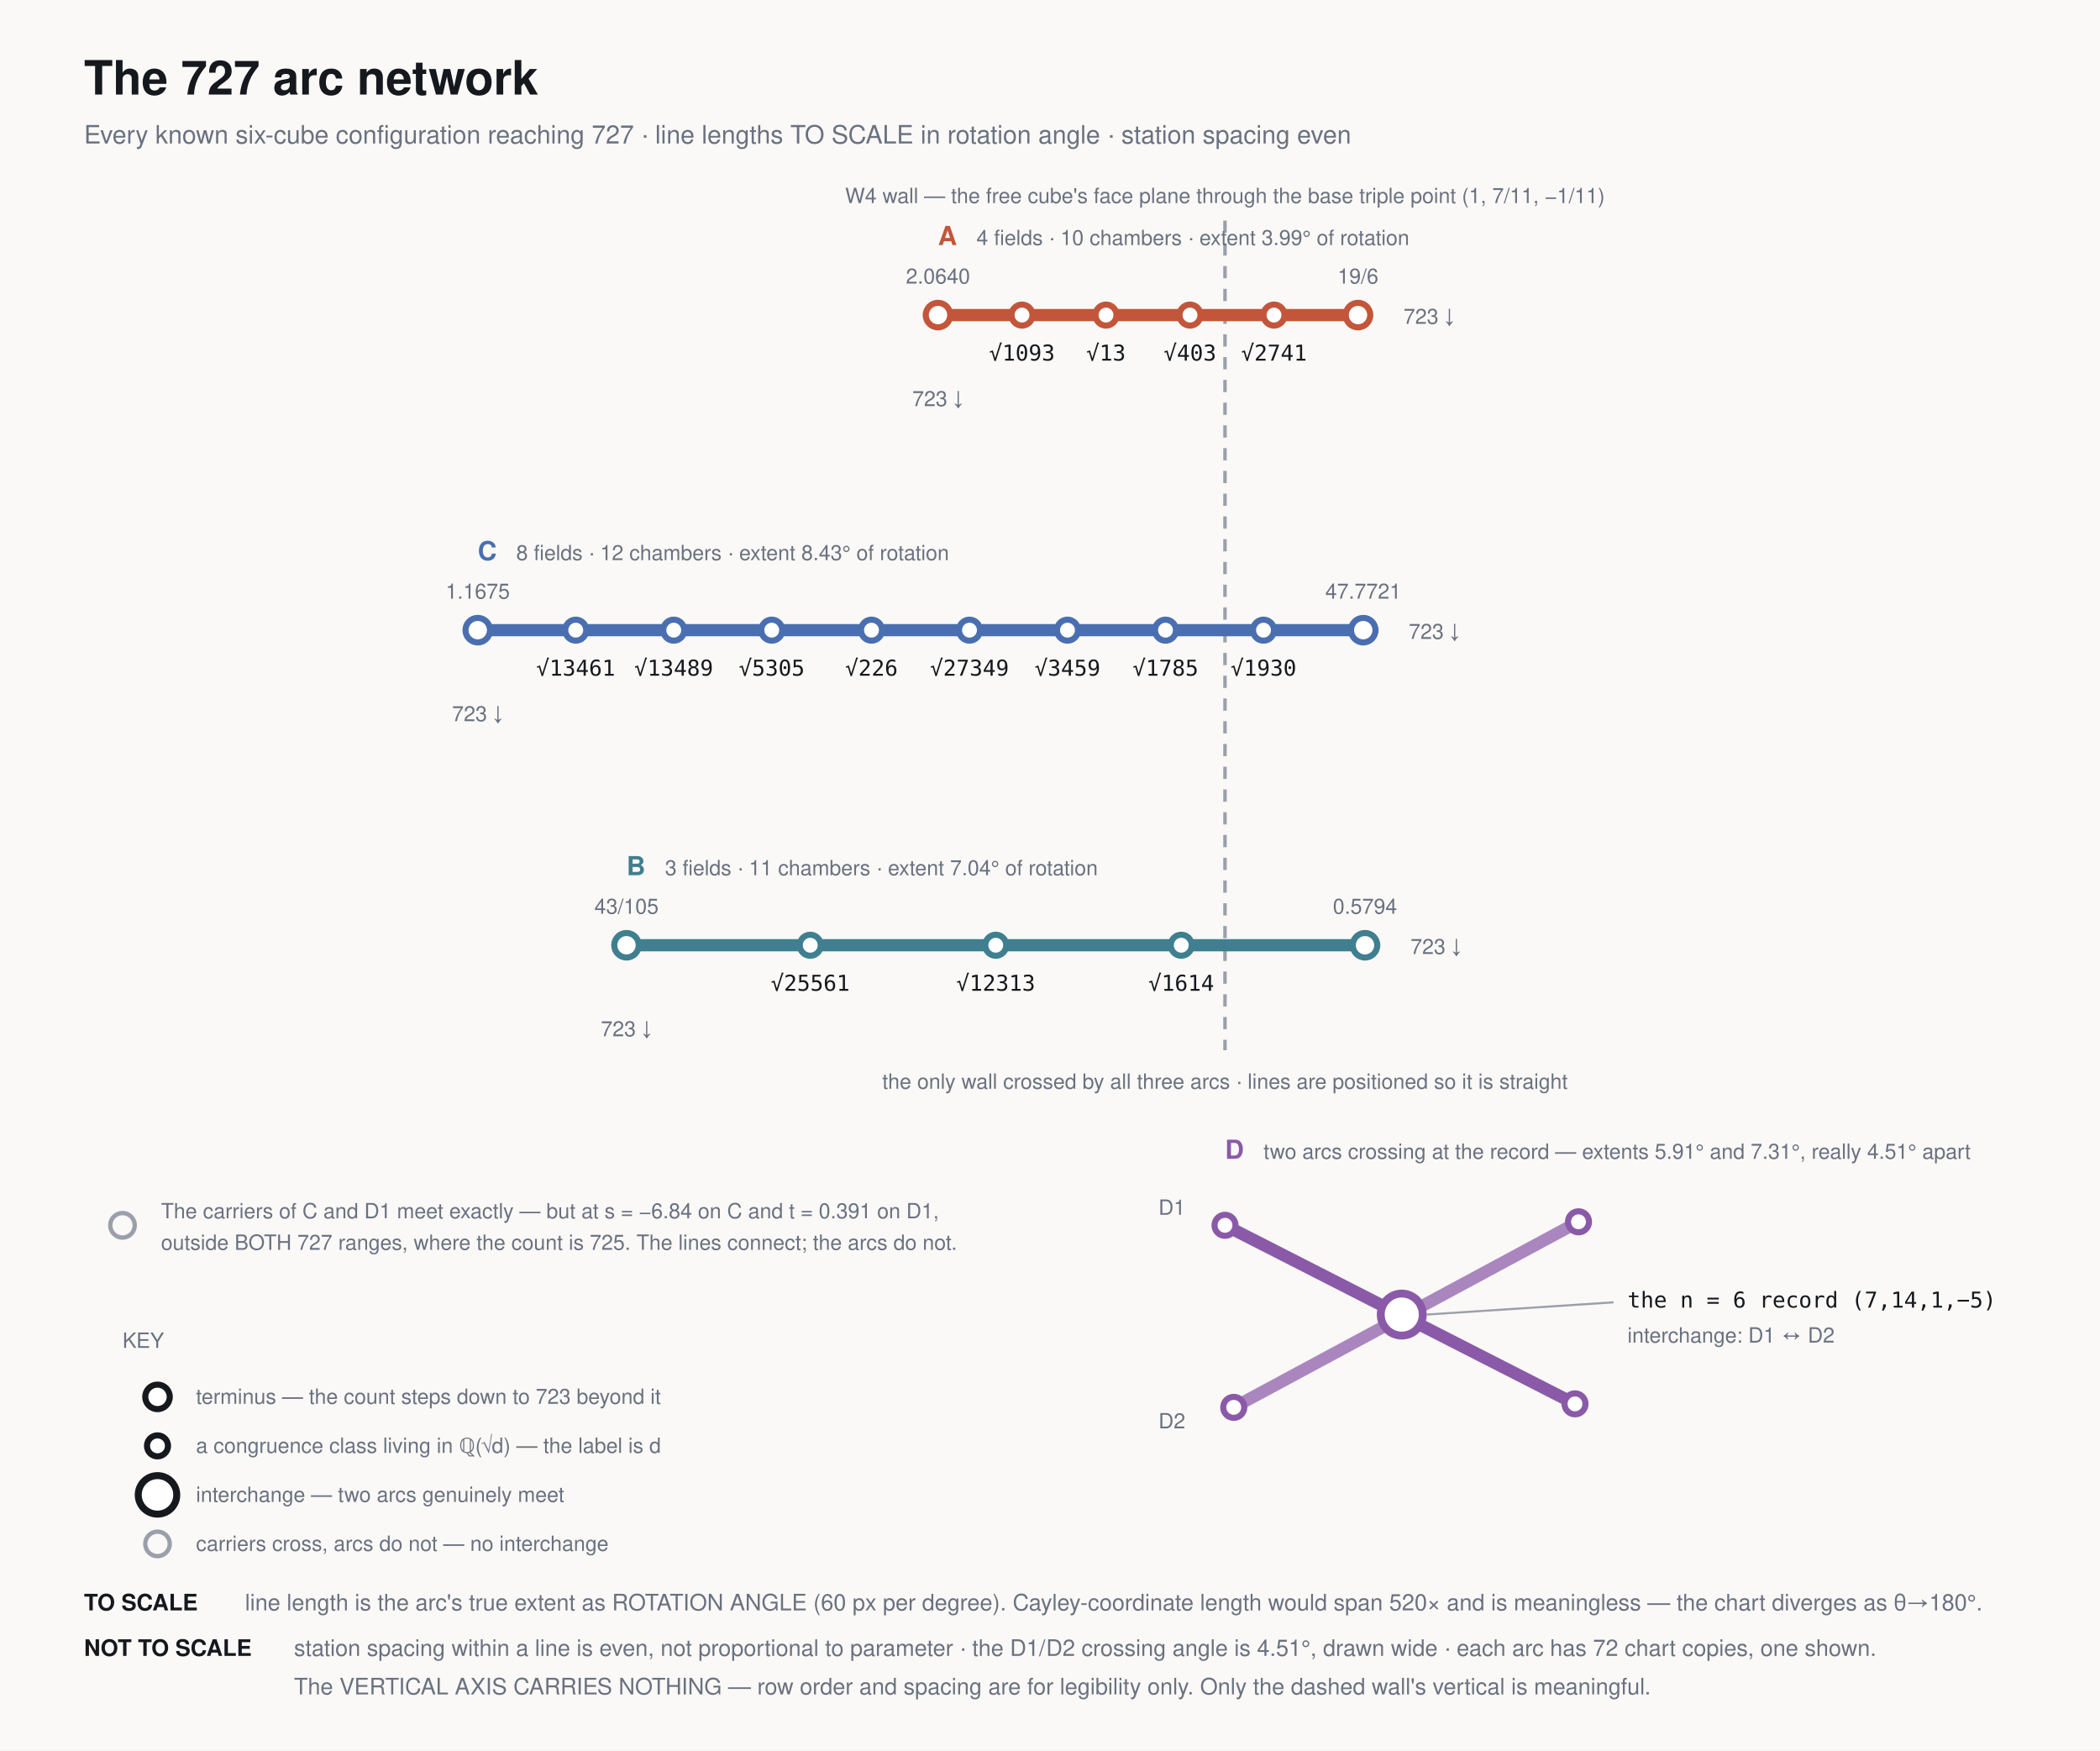
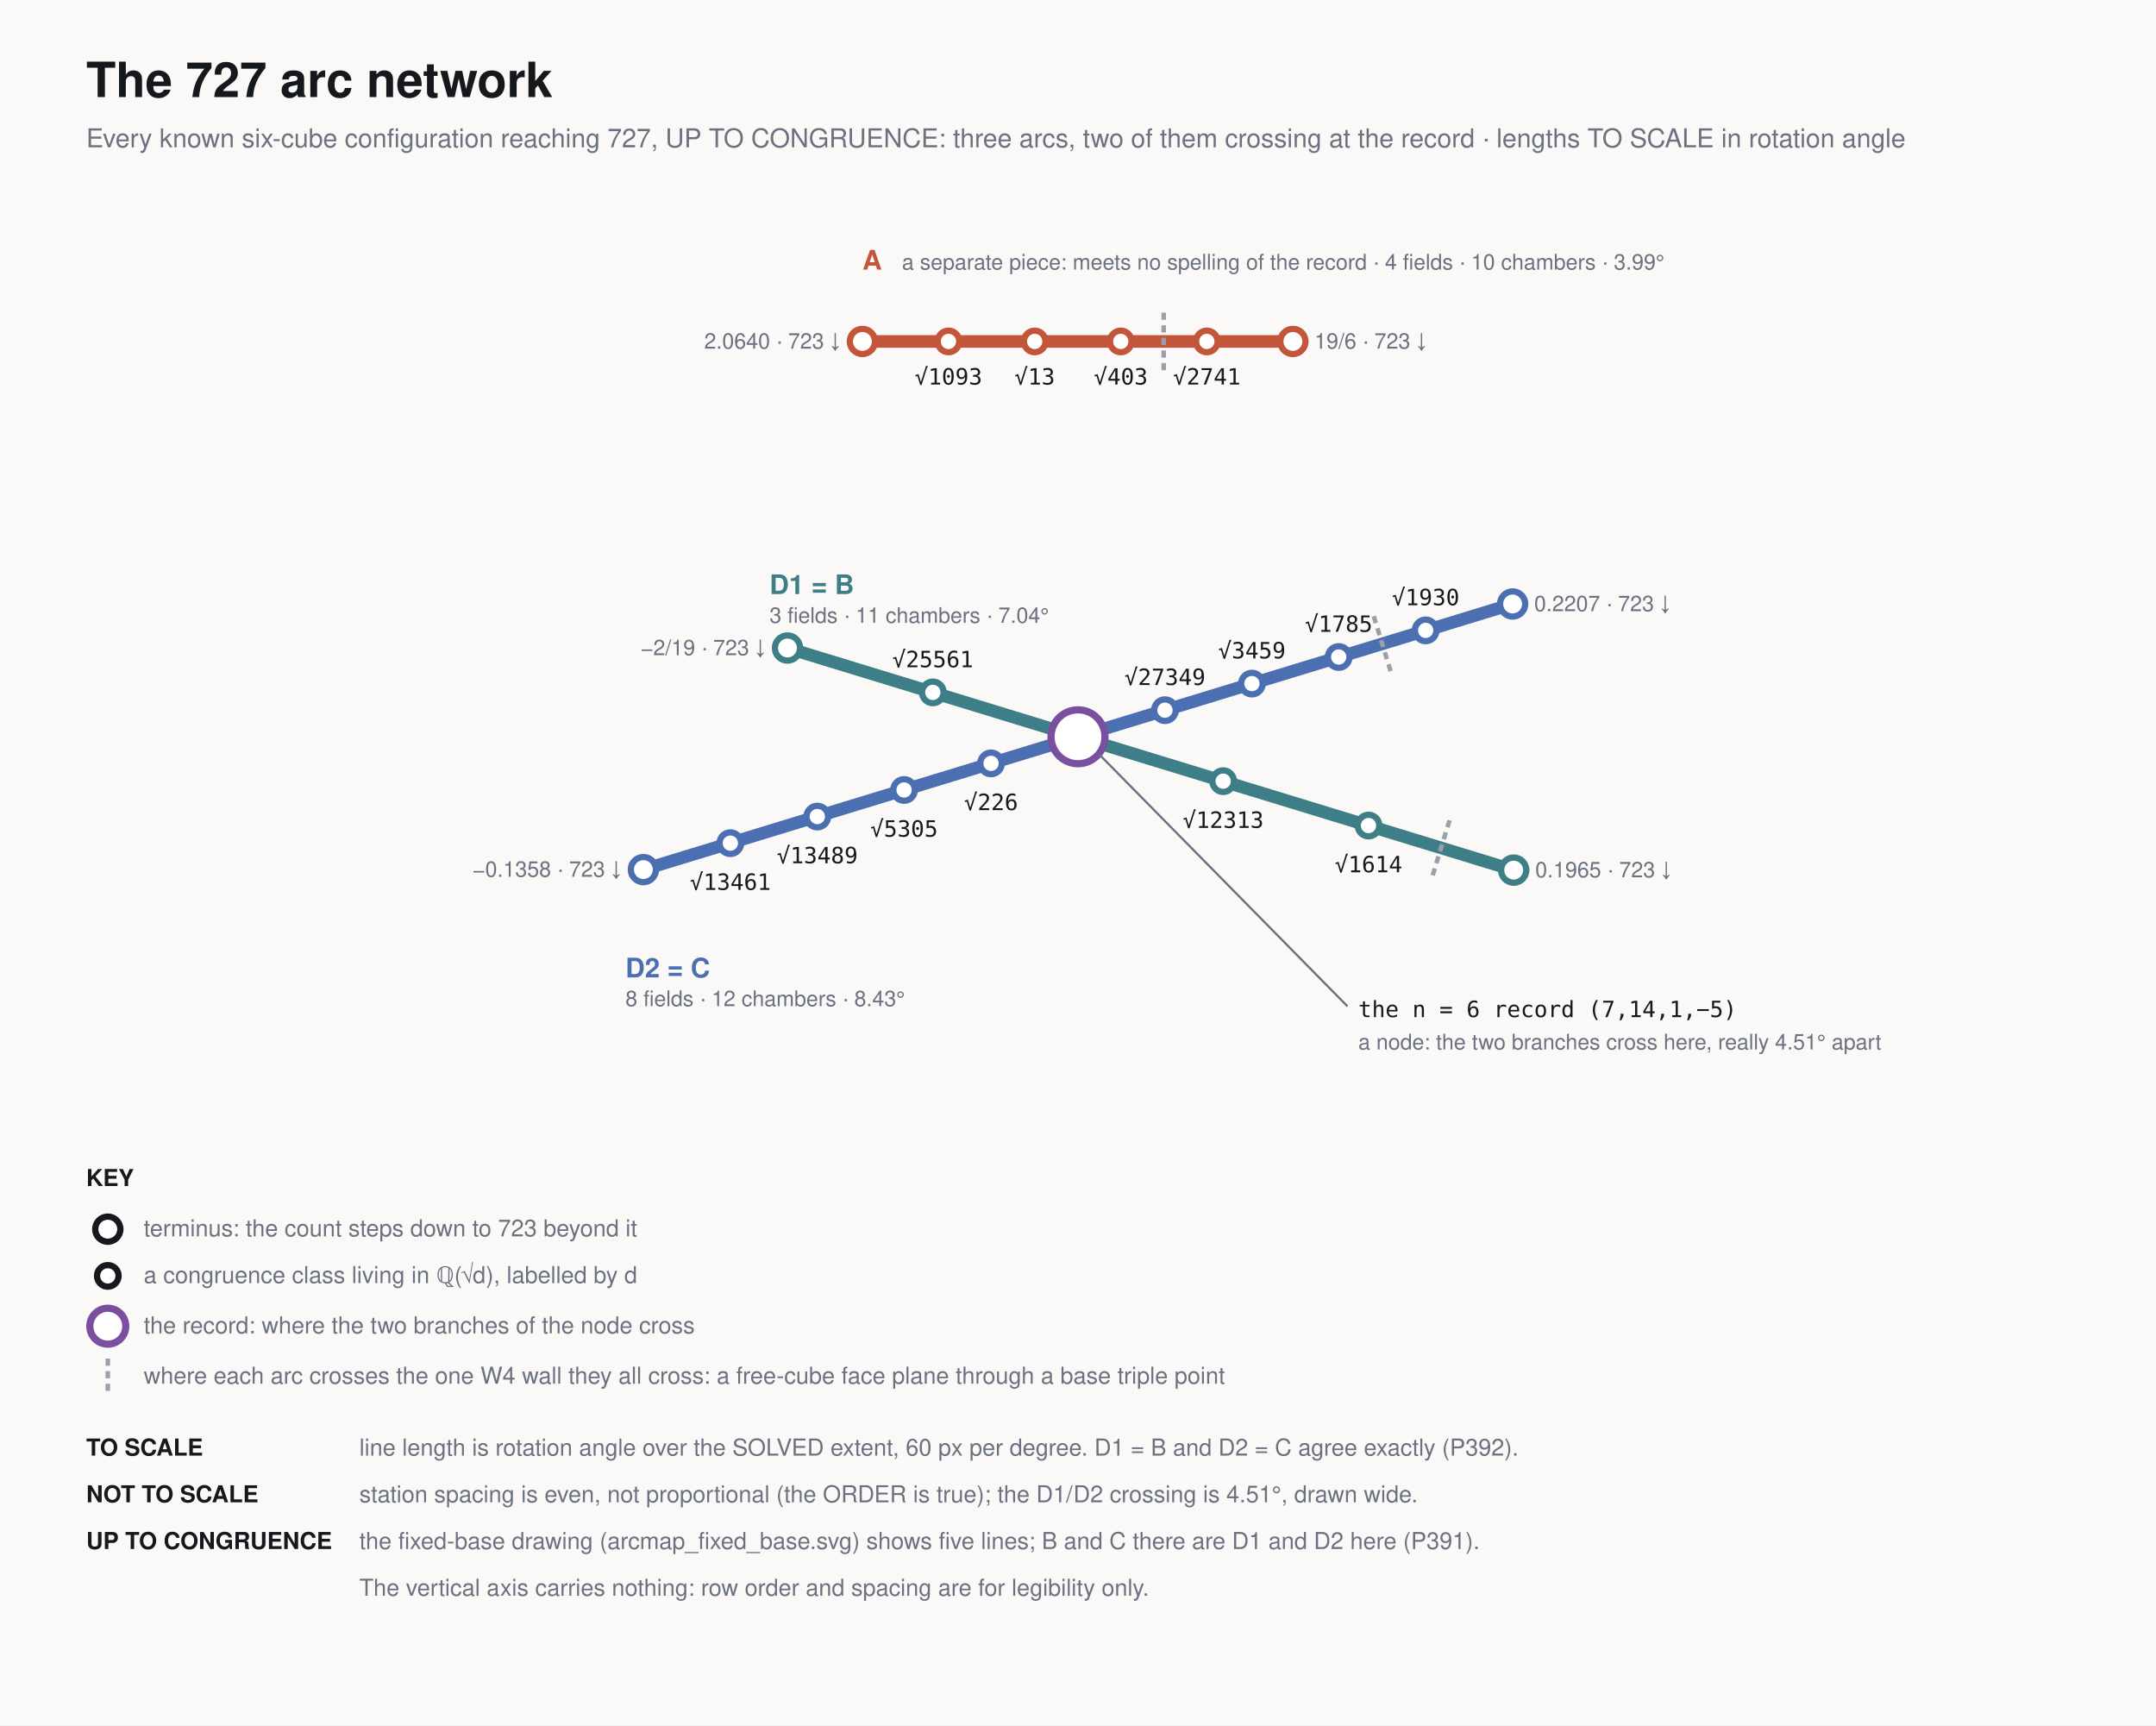
- <svg xmlns="http://www.w3.org/2000/svg" width="1200" height="1000" viewBox="0 0 1200 1000">
+ <svg xmlns="http://www.w3.org/2000/svg" width="1200" height="960" viewBox="0 0 1200 960">
  <style>.stn{fill:#fff;stroke-width:3.5}.lbl{font:12.5px "SFMono-Regular",Menlo,monospace;fill:#15181d}.lblm{font:12px "Helvetica Neue",Helvetica,Arial,sans-serif;fill:#6a7180}.lname{font:600 15px "Helvetica Neue",Helvetica,Arial,sans-serif}.ttl{font:600 27px "Helvetica Neue",Helvetica,Arial,sans-serif;fill:#15181d}.sub{font:14.5px "Helvetica Neue",Helvetica,Arial,sans-serif;fill:#6a7180}.cap{font:13px "Helvetica Neue",Helvetica,Arial,sans-serif;fill:#6a7180}.capb{font:600 13px "Helvetica Neue",Helvetica,Arial,sans-serif;fill:#15181d}</style>
-   <rect width="1200" height="1000" fill="#faf9f7" />
+   <rect width="1200" height="960" fill="#faf9f7" />
  <text class="ttl" x="48" y="54">The 727 arc network</text>
-   <text class="sub" x="48" y="82">Every known six-cube configuration reaching 727 · line lengths TO SCALE in rotation angle · station spacing even</text>
-   <line x1="700" y1="126" x2="700" y2="600" stroke="#9aa0ab" stroke-width="2" stroke-dasharray="7 6" />
-   <text class="lblm" x="700" y="116" text-anchor="middle">W4 wall — the free cube's face plane through the base triple point (1, 7/11, −1/11)</text>
-   <text class="lblm" x="700" y="622" text-anchor="middle">the only wall crossed by all three arcs · lines are positioned so it is straight</text>
-   <path d="M 536 180 H 776" stroke="#c2553a" stroke-width="7" fill="none" stroke-linecap="round" />
-   <g stroke="#c2553a">
-     <circle class="stn" cx="536" cy="180" r="7" />
-     <circle class="stn" cx="584" cy="180" r="6" />
-     <circle class="stn" cx="632" cy="180" r="6" />
-     <circle class="stn" cx="680" cy="180" r="6" />
-     <circle class="stn" cx="728" cy="180" r="6" />
-     <circle class="stn" cx="776" cy="180" r="7" />
-   </g>
-   <text class="lname" x="536" y="140" fill="#c2553a">A</text>
-   <text class="lblm" x="558" y="140">4 fields · 10 chambers · extent 3.99° of rotation</text>
-   <text class="lblm" x="536" y="162" text-anchor="middle">2.0640</text>
-   <text class="lblm" x="776" y="162" text-anchor="middle">19/6</text>
-   <text class="lblm" x="536" y="232" text-anchor="middle">723 ↓</text>
-   <text class="lblm" x="802" y="185">723 ↓</text>
-   <text class="lbl" x="584" y="206" text-anchor="middle">√1093</text>
-   <text class="lbl" x="632" y="206" text-anchor="middle">√13</text>
-   <text class="lbl" x="680" y="206" text-anchor="middle">√403</text>
-   <text class="lbl" x="728" y="206" text-anchor="middle">√2741</text>
-   <path d="M 273 360 H 779" stroke="#4a6fb0" stroke-width="7" fill="none" stroke-linecap="round" />
-   <g stroke="#4a6fb0">
-     <circle class="stn" cx="273" cy="360" r="7" />
-     <circle class="stn" cx="329" cy="360" r="6" />
-     <circle class="stn" cx="385" cy="360" r="6" />
-     <circle class="stn" cx="441" cy="360" r="6" />
-     <circle class="stn" cx="498" cy="360" r="6" />
-     <circle class="stn" cx="554" cy="360" r="6" />
-     <circle class="stn" cx="610" cy="360" r="6" />
-     <circle class="stn" cx="666" cy="360" r="6" />
-     <circle class="stn" cx="722" cy="360" r="6" />
-     <circle class="stn" cx="779" cy="360" r="7" />
-   </g>
-   <text class="lname" x="273" y="320" fill="#4a6fb0">C</text>
-   <text class="lblm" x="295" y="320">8 fields · 12 chambers · extent 8.43° of rotation</text>
-   <text class="lblm" x="273" y="342" text-anchor="middle">1.1675</text>
-   <text class="lblm" x="779" y="342" text-anchor="middle">47.7721</text>
-   <text class="lblm" x="273" y="412" text-anchor="middle">723 ↓</text>
-   <text class="lblm" x="805" y="365">723 ↓</text>
-   <text class="lbl" x="329" y="386" text-anchor="middle">√13461</text>
-   <text class="lbl" x="385" y="386" text-anchor="middle">√13489</text>
-   <text class="lbl" x="441" y="386" text-anchor="middle">√5305</text>
-   <text class="lbl" x="498" y="386" text-anchor="middle">√226</text>
-   <text class="lbl" x="554" y="386" text-anchor="middle">√27349</text>
-   <text class="lbl" x="610" y="386" text-anchor="middle">√3459</text>
-   <text class="lbl" x="666" y="386" text-anchor="middle">√1785</text>
-   <text class="lbl" x="722" y="386" text-anchor="middle">√1930</text>
-   <path d="M 358 540 H 780" stroke="#3f7f8f" stroke-width="7" fill="none" stroke-linecap="round" />
-   <g stroke="#3f7f8f">
-     <circle class="stn" cx="358" cy="540" r="7" />
-     <circle class="stn" cx="463" cy="540" r="6" />
-     <circle class="stn" cx="569" cy="540" r="6" />
-     <circle class="stn" cx="675" cy="540" r="6" />
-     <circle class="stn" cx="780" cy="540" r="7" />
-   </g>
-   <text class="lname" x="358" y="500" fill="#3f7f8f">B</text>
-   <text class="lblm" x="380" y="500">3 fields · 11 chambers · extent 7.04° of rotation</text>
-   <text class="lblm" x="358" y="522" text-anchor="middle">43/105</text>
-   <text class="lblm" x="780" y="522" text-anchor="middle">0.5794</text>
-   <text class="lblm" x="358" y="592" text-anchor="middle">723 ↓</text>
-   <text class="lblm" x="806" y="545">723 ↓</text>
-   <text class="lbl" x="463" y="566" text-anchor="middle">√25561</text>
-   <text class="lbl" x="569" y="566" text-anchor="middle">√12313</text>
-   <text class="lbl" x="675" y="566" text-anchor="middle">√1614</text>
-   <path d="M 700 700 L 900 802" stroke="#8a5aa8" stroke-width="7" fill="none" stroke-linecap="round" />
-   <path d="M 705 804 L 902 698" stroke="#8a5aa8" stroke-width="7" fill="none" stroke-linecap="round" opacity=".72" />
-   <g stroke="#8a5aa8">
-     <circle class="stn" cx="700" cy="700" r="6" />
-     <circle class="stn" cx="900" cy="802" r="6" />
-     <circle class="stn" cx="705" cy="804" r="6" />
-     <circle class="stn" cx="902" cy="698" r="6" />
-   </g>
-   <circle cx="801" cy="751" r="12" fill="#fff" stroke="#8a5aa8" stroke-width="4.5" />
-   <text class="lname" x="700" y="662" fill="#8a5aa8">D</text>
-   <text class="lblm" x="722" y="662">two arcs crossing at the record — extents 5.91° and 7.31°, really 4.51° apart</text>
-   <text class="lblm" x="662" y="694">D1</text>
-   <text class="lblm" x="662" y="816">D2</text>
-   <line x1="815" y1="751" x2="922" y2="744" stroke="#9aa0ab" stroke-width="1.2" />
-   <text class="lbl" x="930" y="747">the n = 6 record (7,14,1,−5)</text>
-   <text class="lblm" x="930" y="767">interchange: D1 ↔ D2</text>
-   <circle cx="70" cy="700" r="7" fill="none" stroke="#9aa0ab" stroke-width="2.5" />
-   <text class="lblm" x="92" y="696">The carriers of C and D1 meet exactly — but at s = −6.84 on C and t = 0.391 on D1,</text>
-   <text class="lblm" x="92" y="714">outside BOTH 727 ranges, where the count is 725. The lines connect; the arcs do not.</text>
-   <text class="lblm" x="70" y="770">KEY</text>
-   <circle class="stn" cx="90" cy="798" r="7" stroke="#15181d" />
-   <text class="lblm" x="112" y="802">terminus — the count steps down to 723 beyond it</text>
-   <circle class="stn" cx="90" cy="826" r="6" stroke="#15181d" />
-   <text class="lblm" x="112" y="830">a congruence class living in ℚ(√d) — the label is d</text>
-   <circle cx="90" cy="854" r="11" fill="#fff" stroke="#15181d" stroke-width="4" />
-   <text class="lblm" x="112" y="858">interchange — two arcs genuinely meet</text>
-   <circle cx="90" cy="882" r="7" fill="none" stroke="#9aa0ab" stroke-width="2.5" />
-   <text class="lblm" x="112" y="886">carriers cross, arcs do not — no interchange</text>
-   <text class="capb" x="48" y="920">TO SCALE</text>
-   <text class="cap" x="140" y="920">line length is the arc's true extent as ROTATION ANGLE (60 px per degree). Cayley-coordinate length would span 520× and is meaningless — the chart diverges as θ→180°.</text>
-   <text class="capb" x="48" y="946">NOT TO SCALE</text>
-   <text class="cap" x="168" y="946">station spacing within a line is even, not proportional to parameter · the D1/D2 crossing angle is 4.51°, drawn wide · each arc has 72 chart copies, one shown.</text>
-   <text class="cap" x="168" y="968">The VERTICAL AXIS CARRIES NOTHING — row order and spacing are for legibility only. Only the dashed wall's vertical is meaningful.</text>
+   <text class="sub" x="48" y="82">Every known six-cube configuration reaching 727, UP TO CONGRUENCE: three arcs, two of them crossing at the record · lengths TO SCALE in rotation angle</text>
+   <path d="M 480.0 190.0 L 719.6 190.0" stroke="#c2553a" stroke-width="7" fill="none" stroke-linecap="round" />
+   <circle class="stn" cx="480.0" cy="190.0" r="7" stroke="#c2553a" />
+   <circle class="stn" cx="527.9" cy="190.0" r="6" stroke="#c2553a" />
+   <text class="lbl" x="527.9" y="214.0" text-anchor="middle">√1093</text>
+   <circle class="stn" cx="575.9" cy="190.0" r="6" stroke="#c2553a" />
+   <text class="lbl" x="575.9" y="214.0" text-anchor="middle">√13</text>
+   <circle class="stn" cx="623.8" cy="190.0" r="6" stroke="#c2553a" />
+   <text class="lbl" x="623.8" y="214.0" text-anchor="middle">√403</text>
+   <circle class="stn" cx="671.7" cy="190.0" r="6" stroke="#c2553a" />
+   <text class="lbl" x="671.7" y="214.0" text-anchor="middle">√2741</text>
+   <circle class="stn" cx="719.6" cy="190.0" r="7" stroke="#c2553a" />
+   <line x1="647.7" y1="174.0" x2="647.7" y2="206.0" stroke="#9aa0ab" stroke-width="2.5" stroke-dasharray="4 3" />
+   <text class="lblm" x="468.0" y="194.0" text-anchor="end">2.0640 · 723 ↓</text>
+   <text class="lblm" x="731.6" y="194.0">19/6 · 723 ↓</text>
+   <text class="lname" x="480" y="150" fill="#c2553a">A</text>
+   <text class="lblm" x="502" y="150">a separate piece: meets no spelling of the record · 4 fields · 10 chambers · 3.99°</text>
+   <path d="M 438.3 360.6 L 842.5 484.2" stroke="#3d7e87" stroke-width="7" fill="none" stroke-linecap="round" />
+   <circle class="stn" cx="438.3" cy="360.6" r="7" stroke="#3d7e87" />
+   <circle class="stn" cx="519.2" cy="385.3" r="6" stroke="#3d7e87" />
+   <text class="lbl" x="519.2" y="371.3" text-anchor="middle">√25561</text>
+   <circle class="stn" cx="680.8" cy="434.7" r="6" stroke="#3d7e87" />
+   <text class="lbl" x="680.8" y="460.7" text-anchor="middle">√12313</text>
+   <circle class="stn" cx="761.7" cy="459.4" r="6" stroke="#3d7e87" />
+   <text class="lbl" x="761.7" y="485.4" text-anchor="middle">√1614</text>
+   <circle class="stn" cx="842.5" cy="484.2" r="7" stroke="#3d7e87" />
+   <line x1="806.8" y1="456.5" x2="797.4" y2="487.1" stroke="#9aa0ab" stroke-width="2.5" stroke-dasharray="4 3" />
+   <text class="lblm" x="426.3" y="364.6" text-anchor="end">−2/19 · 723 ↓</text>
+   <text class="lblm" x="854.5" y="488.2">0.1965 · 723 ↓</text>
+   <path d="M 358.1 483.9 L 841.9 336.1" stroke="#4b6fb0" stroke-width="7" fill="none" stroke-linecap="round" />
+   <circle class="stn" cx="358.1" cy="483.9" r="7" stroke="#4b6fb0" />
+   <circle class="stn" cx="406.5" cy="469.2" r="6" stroke="#4b6fb0" />
+   <text class="lbl" x="406.5" y="495.2" text-anchor="middle">√13461</text>
+   <circle class="stn" cx="454.9" cy="454.4" r="6" stroke="#4b6fb0" />
+   <text class="lbl" x="454.9" y="480.4" text-anchor="middle">√13489</text>
+   <circle class="stn" cx="503.2" cy="439.6" r="6" stroke="#4b6fb0" />
+   <text class="lbl" x="503.2" y="465.6" text-anchor="middle">√5305</text>
+   <circle class="stn" cx="551.6" cy="424.8" r="6" stroke="#4b6fb0" />
+   <text class="lbl" x="551.6" y="450.8" text-anchor="middle">√226</text>
+   <circle class="stn" cx="648.4" cy="395.2" r="6" stroke="#4b6fb0" />
+   <text class="lbl" x="648.4" y="381.2" text-anchor="middle">√27349</text>
+   <circle class="stn" cx="696.8" cy="380.4" r="6" stroke="#4b6fb0" />
+   <text class="lbl" x="696.8" y="366.4" text-anchor="middle">√3459</text>
+   <circle class="stn" cx="745.1" cy="365.6" r="6" stroke="#4b6fb0" />
+   <text class="lbl" x="745.1" y="351.6" text-anchor="middle">√1785</text>
+   <circle class="stn" cx="793.5" cy="350.8" r="6" stroke="#4b6fb0" />
+   <text class="lbl" x="793.5" y="336.8" text-anchor="middle">√1930</text>
+   <circle class="stn" cx="841.9" cy="336.1" r="7" stroke="#4b6fb0" />
+   <line x1="764.6" y1="342.9" x2="774.0" y2="373.5" stroke="#9aa0ab" stroke-width="2.5" stroke-dasharray="4 3" />
+   <text class="lblm" x="346.1" y="487.9" text-anchor="end">−0.1358 · 723 ↓</text>
+   <text class="lblm" x="853.9" y="340.1">0.2207 · 723 ↓</text>
+   <circle cx="600" cy="410" r="15" fill="#fff" stroke="#7a4fa0" stroke-width="4" />
+   <text class="lname" x="428.3" y="330.6" fill="#3d7e87">D1 = B</text>
+   <text class="lblm" x="428.3" y="346.6">3 fields · 11 chambers · 7.04°</text>
+   <text class="lname" x="348.1" y="543.9" fill="#4b6fb0">D2 = C</text>
+   <text class="lblm" x="348.1" y="559.9">8 fields · 12 chambers · 8.43°</text>
+   <line x1="612" y1="420" x2="750" y2="560" stroke="#6a7180" stroke-width="1.2" />
+   <text class="lbl" x="756" y="566">the n = 6 record (7,14,1,−5)</text>
+   <text class="lblm" x="756" y="584">a node: the two branches cross here, really 4.51° apart</text>
+   <text class="capb" x="48" y="660">KEY</text>
+   <circle class="stn" cx="60" cy="684" r="7" stroke="#15181d" />
+   <text class="cap" x="80" y="688">terminus: the count steps down to 723 beyond it</text>
+   <circle class="stn" cx="60" cy="710" r="6" stroke="#15181d" />
+   <text class="cap" x="80" y="714">a congruence class living in ℚ(√d), labelled by d</text>
+   <circle cx="60" cy="738" r="10" fill="#fff" stroke="#7a4fa0" stroke-width="4" />
+   <text class="cap" x="80" y="742">the record: where the two branches of the node cross</text>
+   <line x1="60" y1="756" x2="60" y2="776" stroke="#9aa0ab" stroke-width="2.5" stroke-dasharray="4 3" />
+   <text class="cap" x="80" y="770">where each arc crosses the one W4 wall they all cross: a free-cube face plane through a base triple point</text>
+   <text class="capb" x="48" y="810">TO SCALE</text>
+   <text class="cap" x="200" y="810">line length is rotation angle over the SOLVED extent, 60 px per degree. D1 = B and D2 = C agree exactly (P392).</text>
+   <text class="capb" x="48" y="836">NOT TO SCALE</text>
+   <text class="cap" x="200" y="836">station spacing is even, not proportional (the ORDER is true); the D1/D2 crossing is 4.51°, drawn wide.</text>
+   <text class="capb" x="48" y="862">UP TO CONGRUENCE</text>
+   <text class="cap" x="200" y="862">the fixed-base drawing (arcmap_fixed_base.svg) shows five lines; B and C there are D1 and D2 here (P391).</text>
+   <text class="cap" x="200" y="888">The vertical axis carries nothing: row order and spacing are for legibility only.</text>
</svg>
